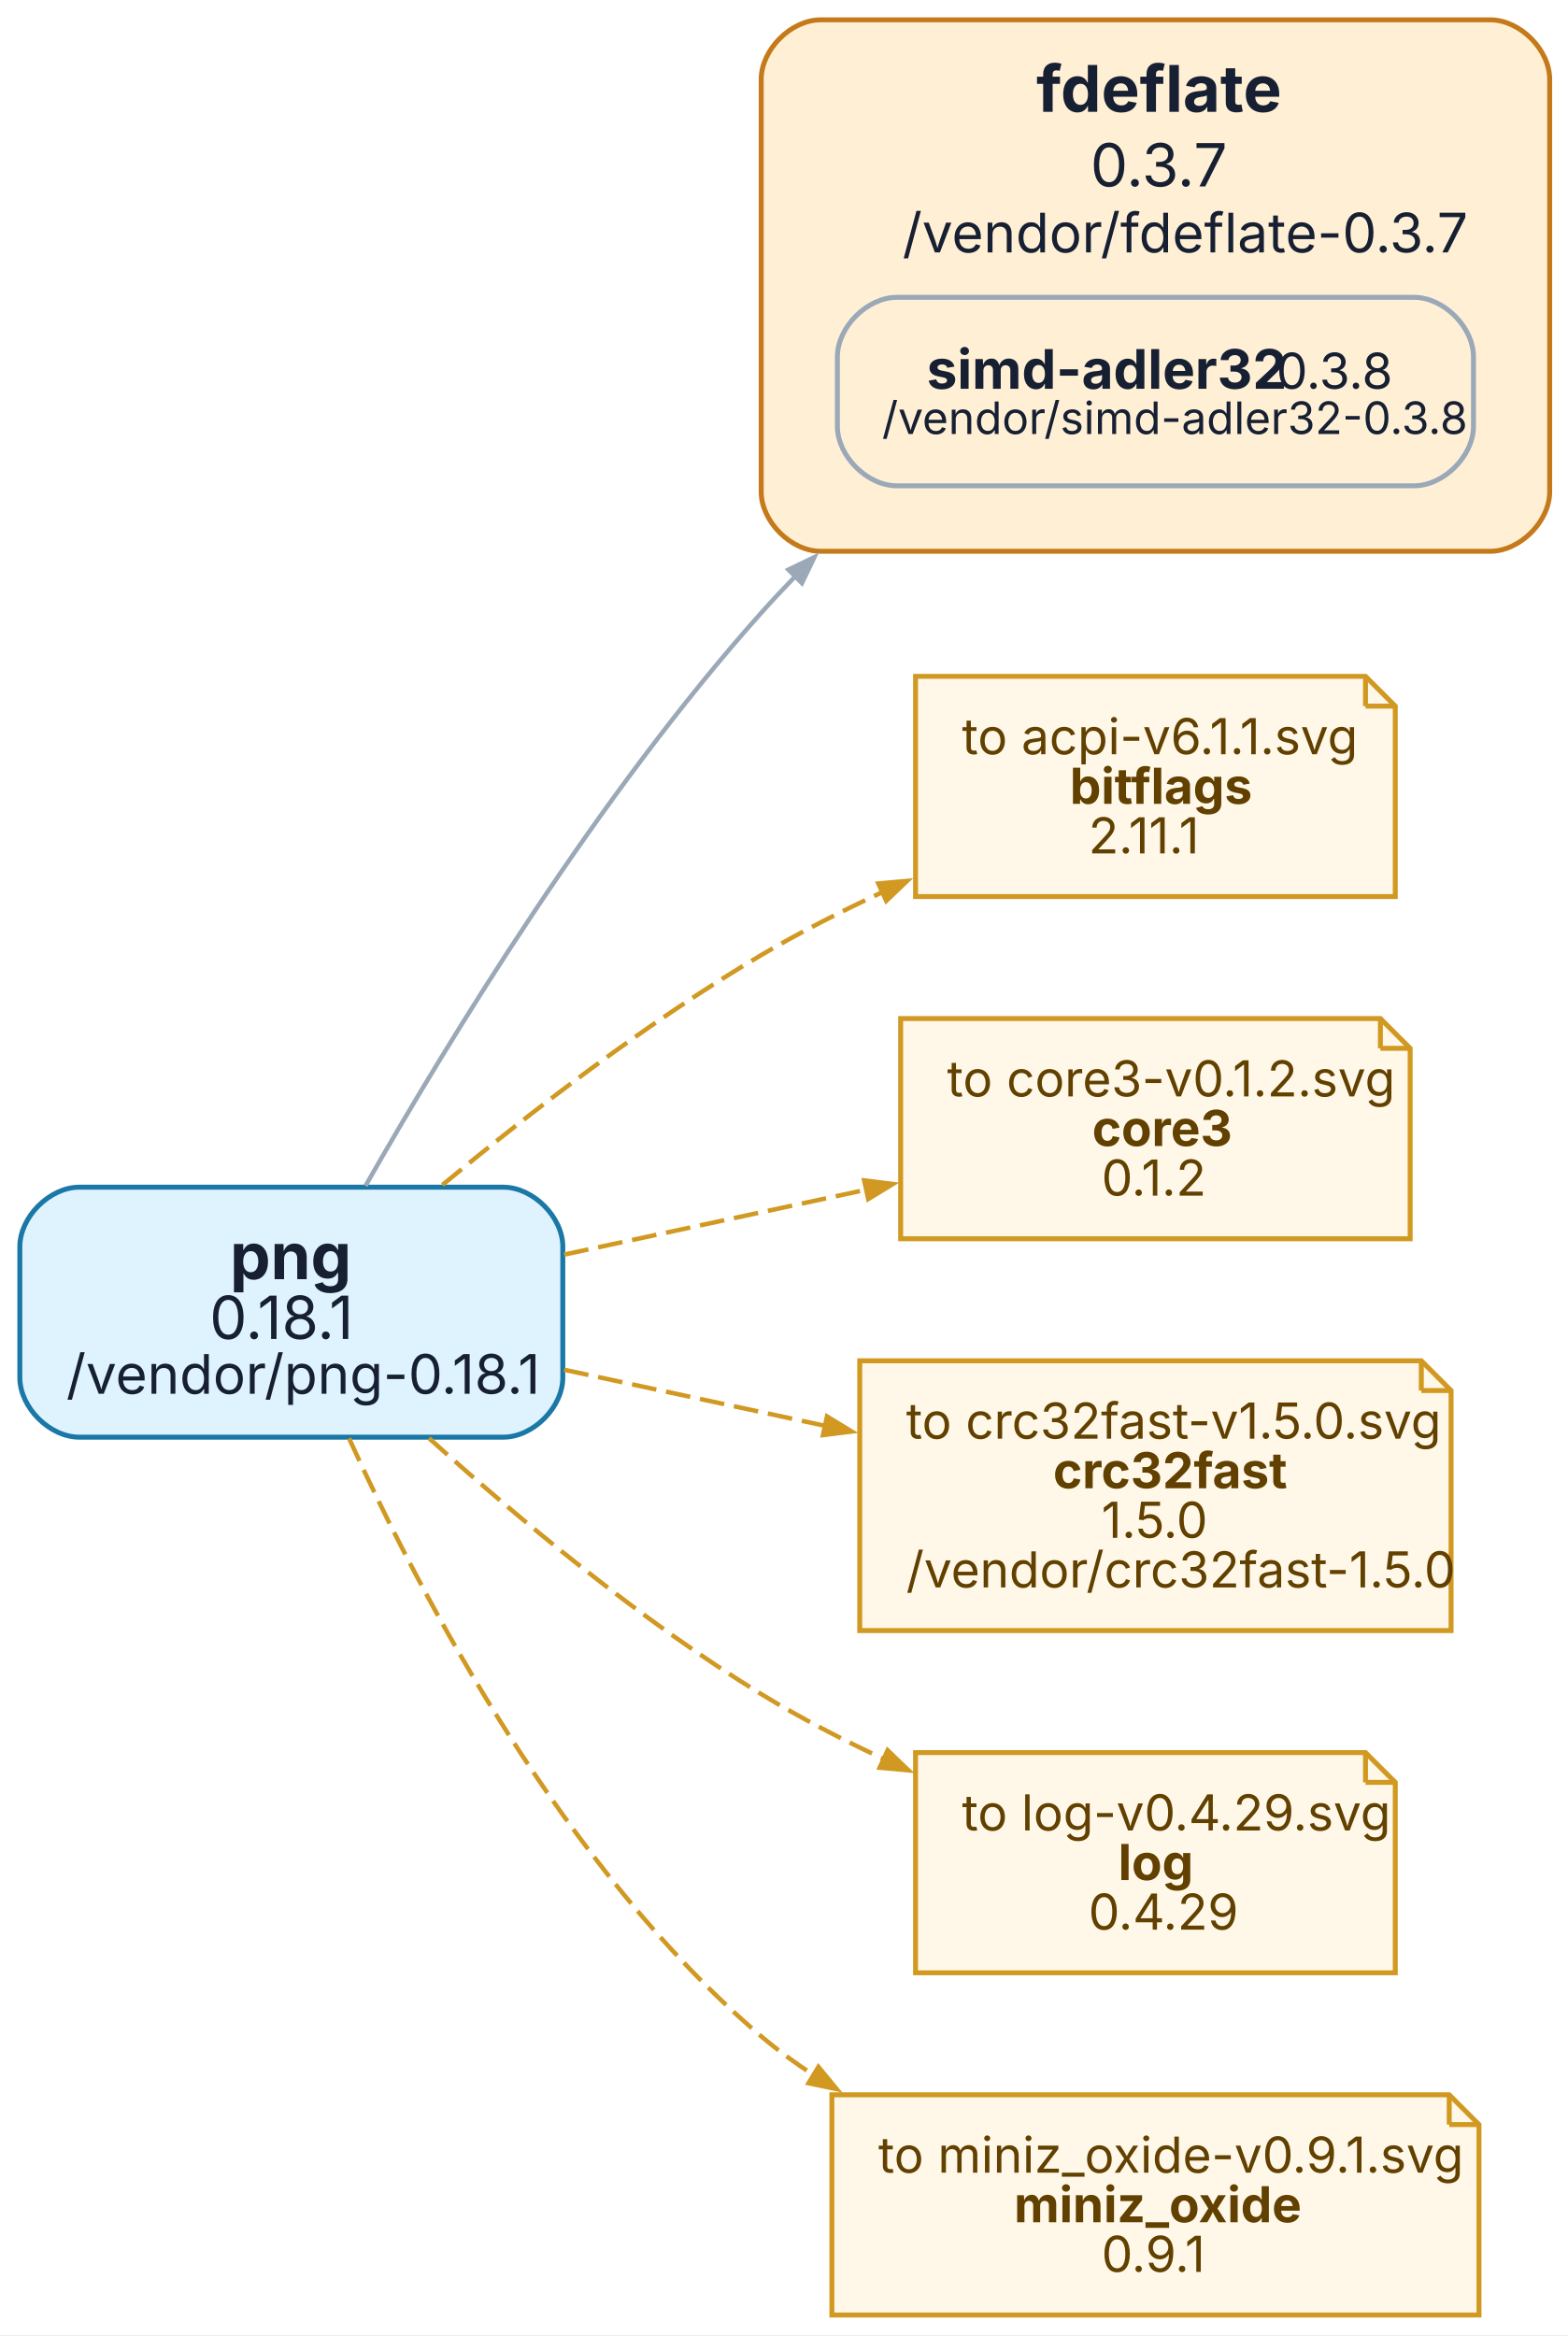
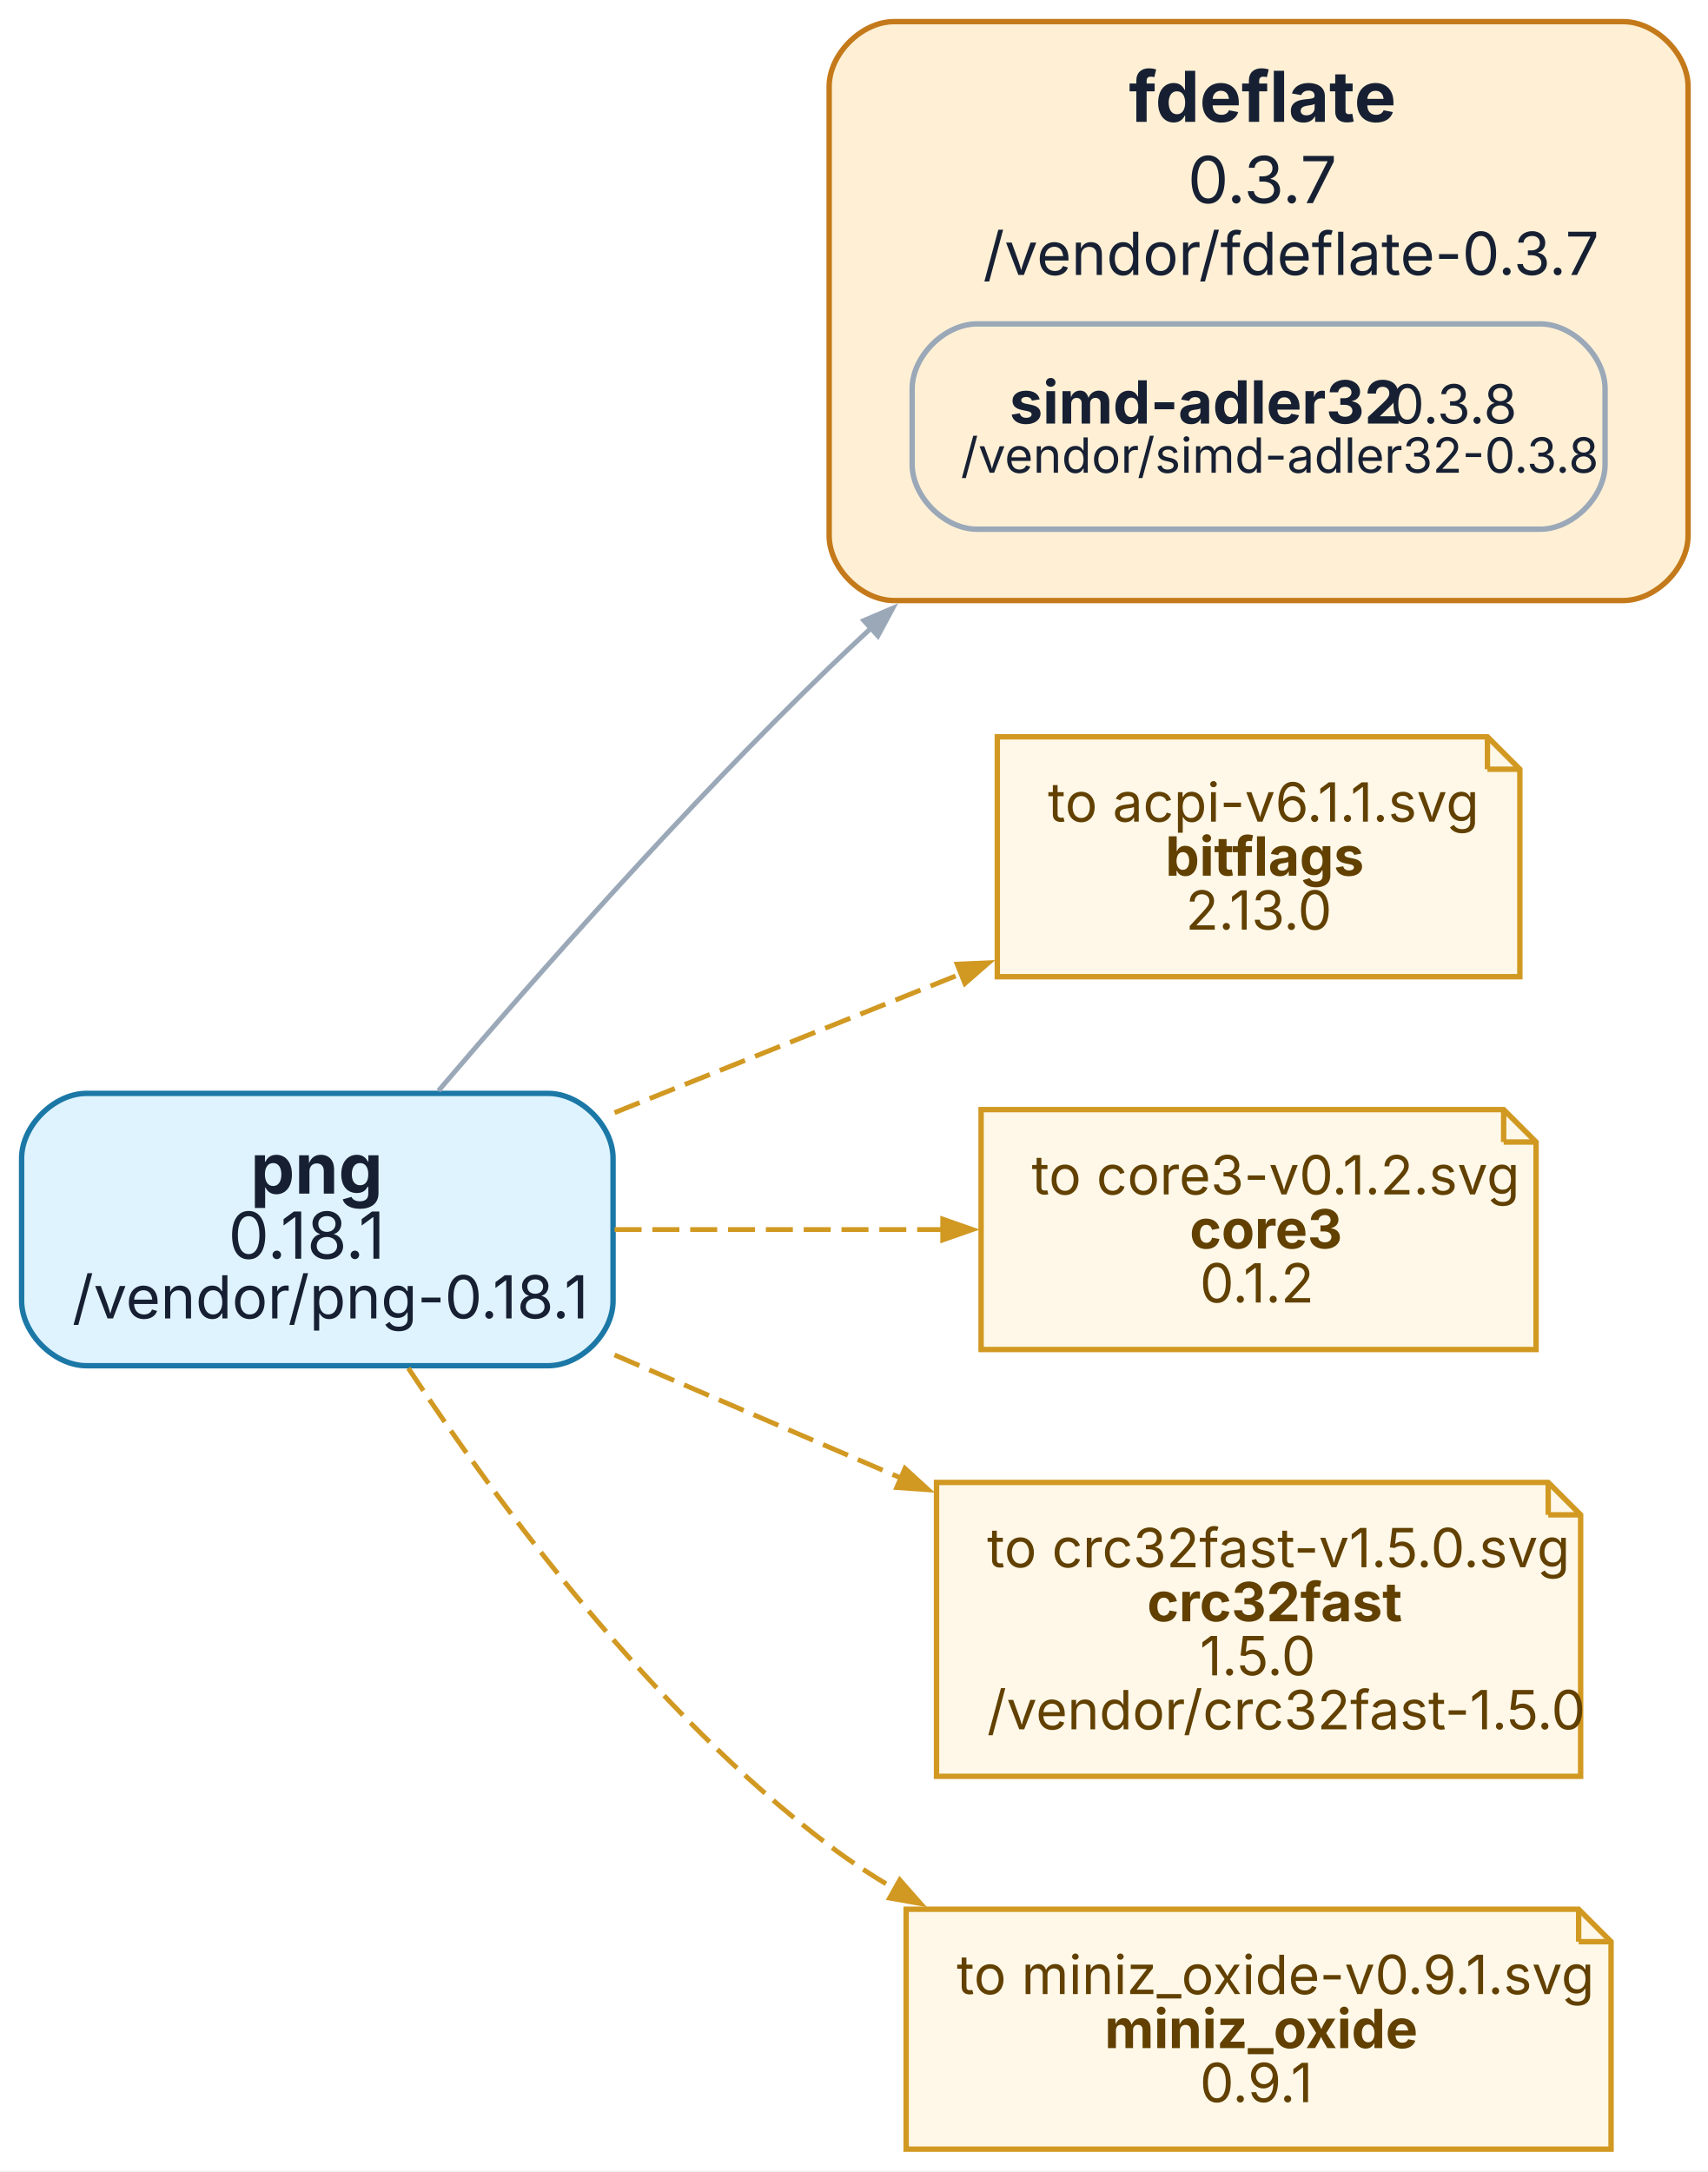
- <svg xmlns="http://www.w3.org/2000/svg" width="316pt" height="471pt" viewBox="0.00 0.00 316.00 471.00">
-   <g id="graph0" class="graph" transform="scale(1 1) rotate(0) translate(4 466.77)">
-     <polygon fill="white" stroke="none" points="-4,4 -4,-466.77 312.44,-466.77 312.44,4 -4,4" />
+ <svg xmlns="http://www.w3.org/2000/svg" width="316pt" height="402pt" viewBox="0.00 0.00 316.00 402.00">
+   <g id="graph0" class="graph" transform="scale(1 1) rotate(0) translate(4 397.77)">
+     <polygon fill="white" stroke="none" points="-4,4 -4,-397.77 312.44,-397.77 312.44,4 -4,4" />
    <g id="node1" class="node">
-       <path fill="#dff3ff" stroke="#1b78a6" d="M97.47,-227.4C97.47,-227.4 12,-227.4 12,-227.4 6,-227.4 0,-221.4 0,-215.4 0,-215.4 0,-189 0,-189 0,-183 6,-177 12,-177 12,-177 97.47,-177 97.47,-177 103.47,-177 109.47,-183 109.47,-189 109.47,-189 109.47,-215.4 109.47,-215.4 109.47,-221.4 103.47,-227.4 97.47,-227.4" />
-       <text xml:space="preserve" text-anchor="start" x="42.36" y="-208.85" font-family="Inter,Arial" font-weight="bold" font-size="13.00" fill="#172033">png</text>
-       <text xml:space="preserve" text-anchor="start" x="38.24" y="-196.8" font-family="Inter,Arial" font-size="12.00" fill="#172033">0.18.1</text>
-       <text xml:space="preserve" text-anchor="start" x="9.36" y="-185.75" font-family="Inter,Arial" font-size="11.00" fill="#172033">/vendor/png-0.18.1</text>
+       <path fill="#dff3ff" stroke="#1b78a6" d="M97.47,-195.4C97.47,-195.4 12,-195.4 12,-195.4 6,-195.4 0,-189.4 0,-183.4 0,-183.4 0,-157 0,-157 0,-151 6,-145 12,-145 12,-145 97.47,-145 97.47,-145 103.47,-145 109.47,-151 109.47,-157 109.47,-157 109.47,-183.4 109.47,-183.4 109.47,-189.4 103.47,-195.4 97.47,-195.4" />
+       <text xml:space="preserve" text-anchor="start" x="42.36" y="-176.85" font-family="Inter,Arial" font-weight="bold" font-size="13.00" fill="#172033">png</text>
+       <text xml:space="preserve" text-anchor="start" x="38.24" y="-164.8" font-family="Inter,Arial" font-size="12.00" fill="#172033">0.18.1</text>
+       <text xml:space="preserve" text-anchor="start" x="9.36" y="-153.75" font-family="Inter,Arial" font-size="11.00" fill="#172033">/vendor/png-0.18.1</text>
    </g>
    <g id="node2" class="node">
-       <path fill="#fff0d5" stroke="#c47a1a" d="M296.44,-462.77C296.44,-462.77 161.47,-462.77 161.47,-462.77 155.47,-462.77 149.47,-456.77 149.47,-450.77 149.47,-450.77 149.47,-367.62 149.47,-367.62 149.47,-361.62 155.47,-355.62 161.47,-355.62 161.47,-355.62 296.44,-355.62 296.44,-355.62 302.44,-355.62 308.44,-361.62 308.44,-367.62 308.44,-367.62 308.44,-450.77 308.44,-450.77 308.44,-456.77 302.44,-462.77 296.44,-462.77" />
-       <text xml:space="preserve" text-anchor="start" x="204.95" y="-444.22" font-family="Inter,Arial" font-weight="bold" font-size="13.00" fill="#172033">fdeflate</text>
-       <text xml:space="preserve" text-anchor="start" x="215.83" y="-429.18" font-family="Inter,Arial" font-size="12.00" fill="#172033">0.3.7</text>
-       <text xml:space="preserve" text-anchor="start" x="177.95" y="-415.88" font-family="Inter,Arial" font-size="11.00" fill="#172033">/vendor/fdeflate-0.3.7</text>
-       <text xml:space="preserve" text-anchor="start" x="182.83" y="-388.38" font-family="Inter,Arial" font-weight="bold" font-size="11.00" fill="#172033">simd-adler32</text>
-       <text xml:space="preserve" text-anchor="start" x="250.33" y="-388.38" font-family="Inter,Arial" font-size="10.00" fill="#172033"> </text>
-       <text xml:space="preserve" text-anchor="start" x="253.33" y="-388.38" font-family="Inter,Arial" font-size="10.00" fill="#172033">0.3.8</text>
-       <text xml:space="preserve" text-anchor="start" x="173.83" y="-379.27" font-family="Inter,Arial" font-size="9.00" fill="#172033">/vendor/simd-adler32-0.3.8</text>
-       <path fill="none" stroke="#9aa8b8" d="M176.83,-368.82C176.83,-368.82 281.08,-368.82 281.08,-368.82 287.08,-368.82 293.08,-374.82 293.08,-380.82 293.08,-380.82 293.08,-394.82 293.08,-394.82 293.08,-400.82 287.08,-406.82 281.08,-406.82 281.08,-406.82 176.83,-406.82 176.83,-406.82 170.83,-406.82 164.83,-400.82 164.83,-394.82 164.83,-394.82 164.83,-380.82 164.83,-380.82 164.83,-374.82 170.83,-368.82 176.83,-368.82" />
+       <path fill="#fff0d5" stroke="#c47a1a" d="M296.44,-393.77C296.44,-393.77 161.47,-393.77 161.47,-393.77 155.47,-393.77 149.47,-387.77 149.47,-381.77 149.47,-381.77 149.47,-298.62 149.47,-298.62 149.47,-292.62 155.47,-286.62 161.47,-286.62 161.47,-286.62 296.44,-286.62 296.44,-286.62 302.44,-286.62 308.44,-292.62 308.44,-298.62 308.44,-298.62 308.44,-381.77 308.44,-381.77 308.44,-387.77 302.44,-393.77 296.44,-393.77" />
+       <text xml:space="preserve" text-anchor="start" x="204.95" y="-375.22" font-family="Inter,Arial" font-weight="bold" font-size="13.00" fill="#172033">fdeflate</text>
+       <text xml:space="preserve" text-anchor="start" x="215.83" y="-360.18" font-family="Inter,Arial" font-size="12.00" fill="#172033">0.3.7</text>
+       <text xml:space="preserve" text-anchor="start" x="177.95" y="-346.88" font-family="Inter,Arial" font-size="11.00" fill="#172033">/vendor/fdeflate-0.3.7</text>
+       <text xml:space="preserve" text-anchor="start" x="182.83" y="-319.38" font-family="Inter,Arial" font-weight="bold" font-size="11.00" fill="#172033">simd-adler32</text>
+       <text xml:space="preserve" text-anchor="start" x="250.33" y="-319.38" font-family="Inter,Arial" font-size="10.00" fill="#172033"> </text>
+       <text xml:space="preserve" text-anchor="start" x="253.33" y="-319.38" font-family="Inter,Arial" font-size="10.00" fill="#172033">0.3.8</text>
+       <text xml:space="preserve" text-anchor="start" x="173.83" y="-310.27" font-family="Inter,Arial" font-size="9.00" fill="#172033">/vendor/simd-adler32-0.3.8</text>
+       <path fill="none" stroke="#9aa8b8" d="M176.83,-299.82C176.83,-299.82 281.08,-299.82 281.08,-299.82 287.08,-299.82 293.08,-305.82 293.08,-311.82 293.08,-311.82 293.08,-325.82 293.08,-325.82 293.08,-331.82 287.08,-337.82 281.08,-337.82 281.08,-337.82 176.83,-337.82 176.83,-337.82 170.83,-337.82 164.83,-331.82 164.83,-325.82 164.83,-325.82 164.83,-311.82 164.83,-311.82 164.83,-305.82 170.83,-299.82 176.83,-299.82" />
    </g>
    <g id="edge1" class="edge">
-       <path fill="none" stroke="#9aa8b8" stroke-width="0.9" d="M69.69,-227.67C86.48,-257.16 116.57,-306.37 149.47,-343.2 151.77,-345.77 154.17,-348.33 156.64,-350.87" />
-       <polygon fill="#9aa8b8" stroke="#9aa8b8" stroke-width="0.9" points="154.96,-351.91 160.2,-354.44 157.68,-349.19 154.96,-351.91" />
+       <path fill="none" stroke="#9aa8b8" stroke-width="0.9" d="M77.15,-195.89C95.58,-217.51 123.25,-248.86 149.47,-274.2 152.03,-276.67 154.67,-279.16 157.36,-281.65" />
+       <polygon fill="#9aa8b8" stroke="#9aa8b8" stroke-width="0.9" points="155.89,-282.92 161.25,-285.21 158.49,-280.08 155.89,-282.92" />
    </g>
    <g id="node3" class="node">
-       <polygon fill="#fff8e8" stroke="#d19922" points="271.31,-330.4 180.59,-330.4 180.59,-286 277.31,-286 277.31,-324.4 271.31,-330.4" />
-       <polyline fill="none" stroke="#d19922" points="271.31,-330.4 271.31,-324.4" />
-       <polyline fill="none" stroke="#d19922" points="277.31,-324.4 271.31,-324.4" />
-       <text xml:space="preserve" text-anchor="start" x="189.95" y="-314.7" font-family="Inter,Arial" font-size="10.00" fill="#614000">to acpi-v6.1.1.svg</text>
-       <text xml:space="preserve" text-anchor="start" x="211.7" y="-304.7" font-family="Inter,Arial" font-weight="bold" font-size="10.00" fill="#614000">bitflags</text>
-       <text xml:space="preserve" text-anchor="start" x="215.45" y="-294.7" font-family="Inter,Arial" font-size="10.00" fill="#614000">2.11.1</text>
+       <polygon fill="#fff8e8" stroke="#d19922" points="271.31,-261.4 180.59,-261.4 180.59,-217 277.31,-217 277.31,-255.4 271.31,-261.4" />
+       <polyline fill="none" stroke="#d19922" points="271.31,-261.4 271.31,-255.4" />
+       <polyline fill="none" stroke="#d19922" points="277.31,-255.4 271.31,-255.4" />
+       <text xml:space="preserve" text-anchor="start" x="189.95" y="-245.7" font-family="Inter,Arial" font-size="10.00" fill="#614000">to acpi-v6.1.1.svg</text>
+       <text xml:space="preserve" text-anchor="start" x="211.7" y="-235.7" font-family="Inter,Arial" font-weight="bold" font-size="10.00" fill="#614000">bitflags</text>
+       <text xml:space="preserve" text-anchor="start" x="215.45" y="-225.7" font-family="Inter,Arial" font-size="10.00" fill="#614000">2.13.0</text>
    </g>
    <g id="edge2" class="edge">
-       <path fill="none" stroke="#d19922" stroke-width="0.9" stroke-dasharray="5,2" d="M85.21,-227.87C103.03,-242.6 126.66,-260.77 149.47,-274.2 157.27,-278.79 165.8,-283.12 174.28,-287.06" />
-       <polygon fill="#d19922" stroke="#d19922" stroke-width="0.9" points="173.08,-288.63 178.89,-289.15 174.68,-285.12 173.08,-288.63" />
+       <path fill="none" stroke="#d19922" stroke-width="0.9" stroke-dasharray="5,2" d="M109.75,-191.84C130.23,-200.04 153.52,-209.38 173.99,-217.58" />
+       <polygon fill="#d19922" stroke="#d19922" stroke-width="0.9" points="173.16,-219.32 178.98,-219.58 174.59,-215.75 173.16,-219.32" />
    </g>
    <g id="node4" class="node">
-       <polygon fill="#fff8e8" stroke="#d19922" points="274.31,-261.4 177.59,-261.4 177.59,-217 280.31,-217 280.31,-255.4 274.31,-261.4" />
-       <polyline fill="none" stroke="#d19922" points="274.31,-261.4 274.31,-255.4" />
-       <polyline fill="none" stroke="#d19922" points="280.31,-255.4 274.31,-255.4" />
-       <text xml:space="preserve" text-anchor="start" x="186.95" y="-245.7" font-family="Inter,Arial" font-size="10.00" fill="#614000">to core3-v0.1.2.svg</text>
-       <text xml:space="preserve" text-anchor="start" x="216.2" y="-235.7" font-family="Inter,Arial" font-weight="bold" font-size="10.00" fill="#614000">core3</text>
-       <text xml:space="preserve" text-anchor="start" x="218.08" y="-225.7" font-family="Inter,Arial" font-size="10.00" fill="#614000">0.1.2</text>
+       <polygon fill="#fff8e8" stroke="#d19922" points="274.31,-192.4 177.59,-192.4 177.59,-148 280.31,-148 280.31,-186.4 274.31,-192.4" />
+       <polyline fill="none" stroke="#d19922" points="274.31,-192.4 274.31,-186.4" />
+       <polyline fill="none" stroke="#d19922" points="280.31,-186.4 274.31,-186.4" />
+       <text xml:space="preserve" text-anchor="start" x="186.95" y="-176.7" font-family="Inter,Arial" font-size="10.00" fill="#614000">to core3-v0.1.2.svg</text>
+       <text xml:space="preserve" text-anchor="start" x="216.2" y="-166.7" font-family="Inter,Arial" font-weight="bold" font-size="10.00" fill="#614000">core3</text>
+       <text xml:space="preserve" text-anchor="start" x="218.08" y="-156.7" font-family="Inter,Arial" font-size="10.00" fill="#614000">0.1.2</text>
    </g>
    <g id="edge3" class="edge">
-       <path fill="none" stroke="#d19922" stroke-width="0.9" stroke-dasharray="5,2" d="M109.75,-213.81C129.16,-217.98 151.11,-222.69 170.78,-226.92" />
-       <polygon fill="#d19922" stroke="#d19922" stroke-width="0.9" points="170.24,-228.77 176.02,-228.04 171.05,-225.01 170.24,-228.77" />
+       <path fill="none" stroke="#d19922" stroke-width="0.9" stroke-dasharray="5,2" d="M109.75,-170.2C129.08,-170.2 150.92,-170.2 170.52,-170.2" />
+       <polygon fill="#d19922" stroke="#d19922" stroke-width="0.9" points="170.49,-172.13 175.99,-170.2 170.49,-168.28 170.49,-172.13" />
    </g>
    <g id="node5" class="node">
-       <polygon fill="#fff8e8" stroke="#d19922" points="282.56,-192.4 169.34,-192.4 169.34,-138 288.56,-138 288.56,-186.4 282.56,-192.4" />
-       <polyline fill="none" stroke="#d19922" points="282.56,-192.4 282.56,-186.4" />
-       <polyline fill="none" stroke="#d19922" points="288.56,-186.4 282.56,-186.4" />
-       <text xml:space="preserve" text-anchor="start" x="178.7" y="-176.7" font-family="Inter,Arial" font-size="10.00" fill="#614000">to crc32fast-v1.5.0.svg</text>
-       <text xml:space="preserve" text-anchor="start" x="208.33" y="-166.7" font-family="Inter,Arial" font-weight="bold" font-size="10.00" fill="#614000">crc32fast</text>
-       <text xml:space="preserve" text-anchor="start" x="218.08" y="-156.7" font-family="Inter,Arial" font-size="10.00" fill="#614000">1.5.0</text>
-       <text xml:space="preserve" text-anchor="start" x="178.7" y="-146.7" font-family="Inter,Arial" font-size="10.00" fill="#614000">/vendor/crc32fast-1.5.0</text>
+       <polygon fill="#fff8e8" stroke="#d19922" points="282.56,-123.4 169.34,-123.4 169.34,-69 288.56,-69 288.56,-117.4 282.56,-123.4" />
+       <polyline fill="none" stroke="#d19922" points="282.56,-123.4 282.56,-117.4" />
+       <polyline fill="none" stroke="#d19922" points="288.56,-117.4 282.56,-117.4" />
+       <text xml:space="preserve" text-anchor="start" x="178.7" y="-107.7" font-family="Inter,Arial" font-size="10.00" fill="#614000">to crc32fast-v1.5.0.svg</text>
+       <text xml:space="preserve" text-anchor="start" x="208.33" y="-97.7" font-family="Inter,Arial" font-weight="bold" font-size="10.00" fill="#614000">crc32fast</text>
+       <text xml:space="preserve" text-anchor="start" x="218.08" y="-87.7" font-family="Inter,Arial" font-size="10.00" fill="#614000">1.5.0</text>
+       <text xml:space="preserve" text-anchor="start" x="178.7" y="-77.7" font-family="Inter,Arial" font-size="10.00" fill="#614000">/vendor/crc32fast-1.5.0</text>
    </g>
    <g id="edge4" class="edge">
-       <path fill="none" stroke="#d19922" stroke-width="0.9" stroke-dasharray="5,2" d="M109.75,-190.59C126.53,-186.99 145.21,-182.98 162.67,-179.22" />
-       <polygon fill="#d19922" stroke="#d19922" stroke-width="0.9" points="162.74,-181.18 167.72,-178.14 161.93,-177.42 162.74,-181.18" />
+       <path fill="none" stroke="#d19922" stroke-width="0.9" stroke-dasharray="5,2" d="M109.75,-146.99C126.68,-139.72 145.54,-131.61 163.13,-124.05" />
+       <polygon fill="#d19922" stroke="#d19922" stroke-width="0.9" points="163.5,-125.99 167.8,-122.05 161.98,-122.45 163.5,-125.99" />
    </g>
    <g id="node6" class="node">
-       <polygon fill="#fff8e8" stroke="#d19922" points="271.31,-113.4 180.59,-113.4 180.59,-69 277.31,-69 277.31,-107.4 271.31,-113.4" />
-       <polyline fill="none" stroke="#d19922" points="271.31,-113.4 271.31,-107.4" />
-       <polyline fill="none" stroke="#d19922" points="277.31,-107.4 271.31,-107.4" />
-       <text xml:space="preserve" text-anchor="start" x="189.95" y="-97.7" font-family="Inter,Arial" font-size="10.00" fill="#614000">to log-v0.4.29.svg</text>
-       <text xml:space="preserve" text-anchor="start" x="221.45" y="-87.7" font-family="Inter,Arial" font-weight="bold" font-size="10.00" fill="#614000">log</text>
-       <text xml:space="preserve" text-anchor="start" x="215.45" y="-77.7" font-family="Inter,Arial" font-size="10.00" fill="#614000">0.4.29</text>
-     </g>
-     <g id="edge5" class="edge">
-       <path fill="none" stroke="#d19922" stroke-width="0.9" stroke-dasharray="5,2" d="M82.5,-176.79C100.47,-160.62 125.21,-140.02 149.47,-125.2 157.3,-120.42 165.91,-115.97 174.48,-111.96" />
-       <polygon fill="#d19922" stroke="#d19922" stroke-width="0.9" points="174.96,-113.87 179.16,-109.83 173.36,-110.36 174.96,-113.87" />
-     </g>
-     <g id="node7" class="node">
      <polygon fill="#fff8e8" stroke="#d19922" points="288.19,-44.4 163.72,-44.4 163.72,0 294.19,0 294.19,-38.4 288.19,-44.4" />
      <polyline fill="none" stroke="#d19922" points="288.19,-44.4 288.19,-38.4" />
      <polyline fill="none" stroke="#d19922" points="294.19,-38.4 288.19,-38.4" />
      <text xml:space="preserve" text-anchor="start" x="173.08" y="-28.7" font-family="Inter,Arial" font-size="10.00" fill="#614000">to miniz_oxide-v0.9.1.svg</text>
      <text xml:space="preserve" text-anchor="start" x="200.45" y="-18.7" font-family="Inter,Arial" font-weight="bold" font-size="10.00" fill="#614000">miniz_oxide</text>
      <text xml:space="preserve" text-anchor="start" x="218.08" y="-8.7" font-family="Inter,Arial" font-size="10.00" fill="#614000">0.9.1</text>
    </g>
-     <g id="edge6" class="edge">
-       <path fill="none" stroke="#d19922" stroke-width="0.9" stroke-dasharray="5,2" d="M66.38,-176.75C80.92,-144.76 109.76,-89.95 149.47,-56.2 152.82,-53.36 156.43,-50.72 160.22,-48.27" />
-       <polygon fill="#d19922" stroke="#d19922" stroke-width="0.9" points="161.01,-50.04 164.71,-45.54 159.01,-46.75 161.01,-50.04" />
+     <g id="edge5" class="edge">
+       <path fill="none" stroke="#d19922" stroke-width="0.9" stroke-dasharray="5,2" d="M71.58,-144.54C88.3,-119.23 116.73,-80.87 149.47,-56.2 153.3,-53.31 157.42,-50.61 161.68,-48.1" />
+       <polygon fill="#d19922" stroke="#d19922" stroke-width="0.9" points="162.54,-49.82 166.39,-45.45 160.66,-46.47 162.54,-49.82" />
    </g>
  </g>
</svg>
